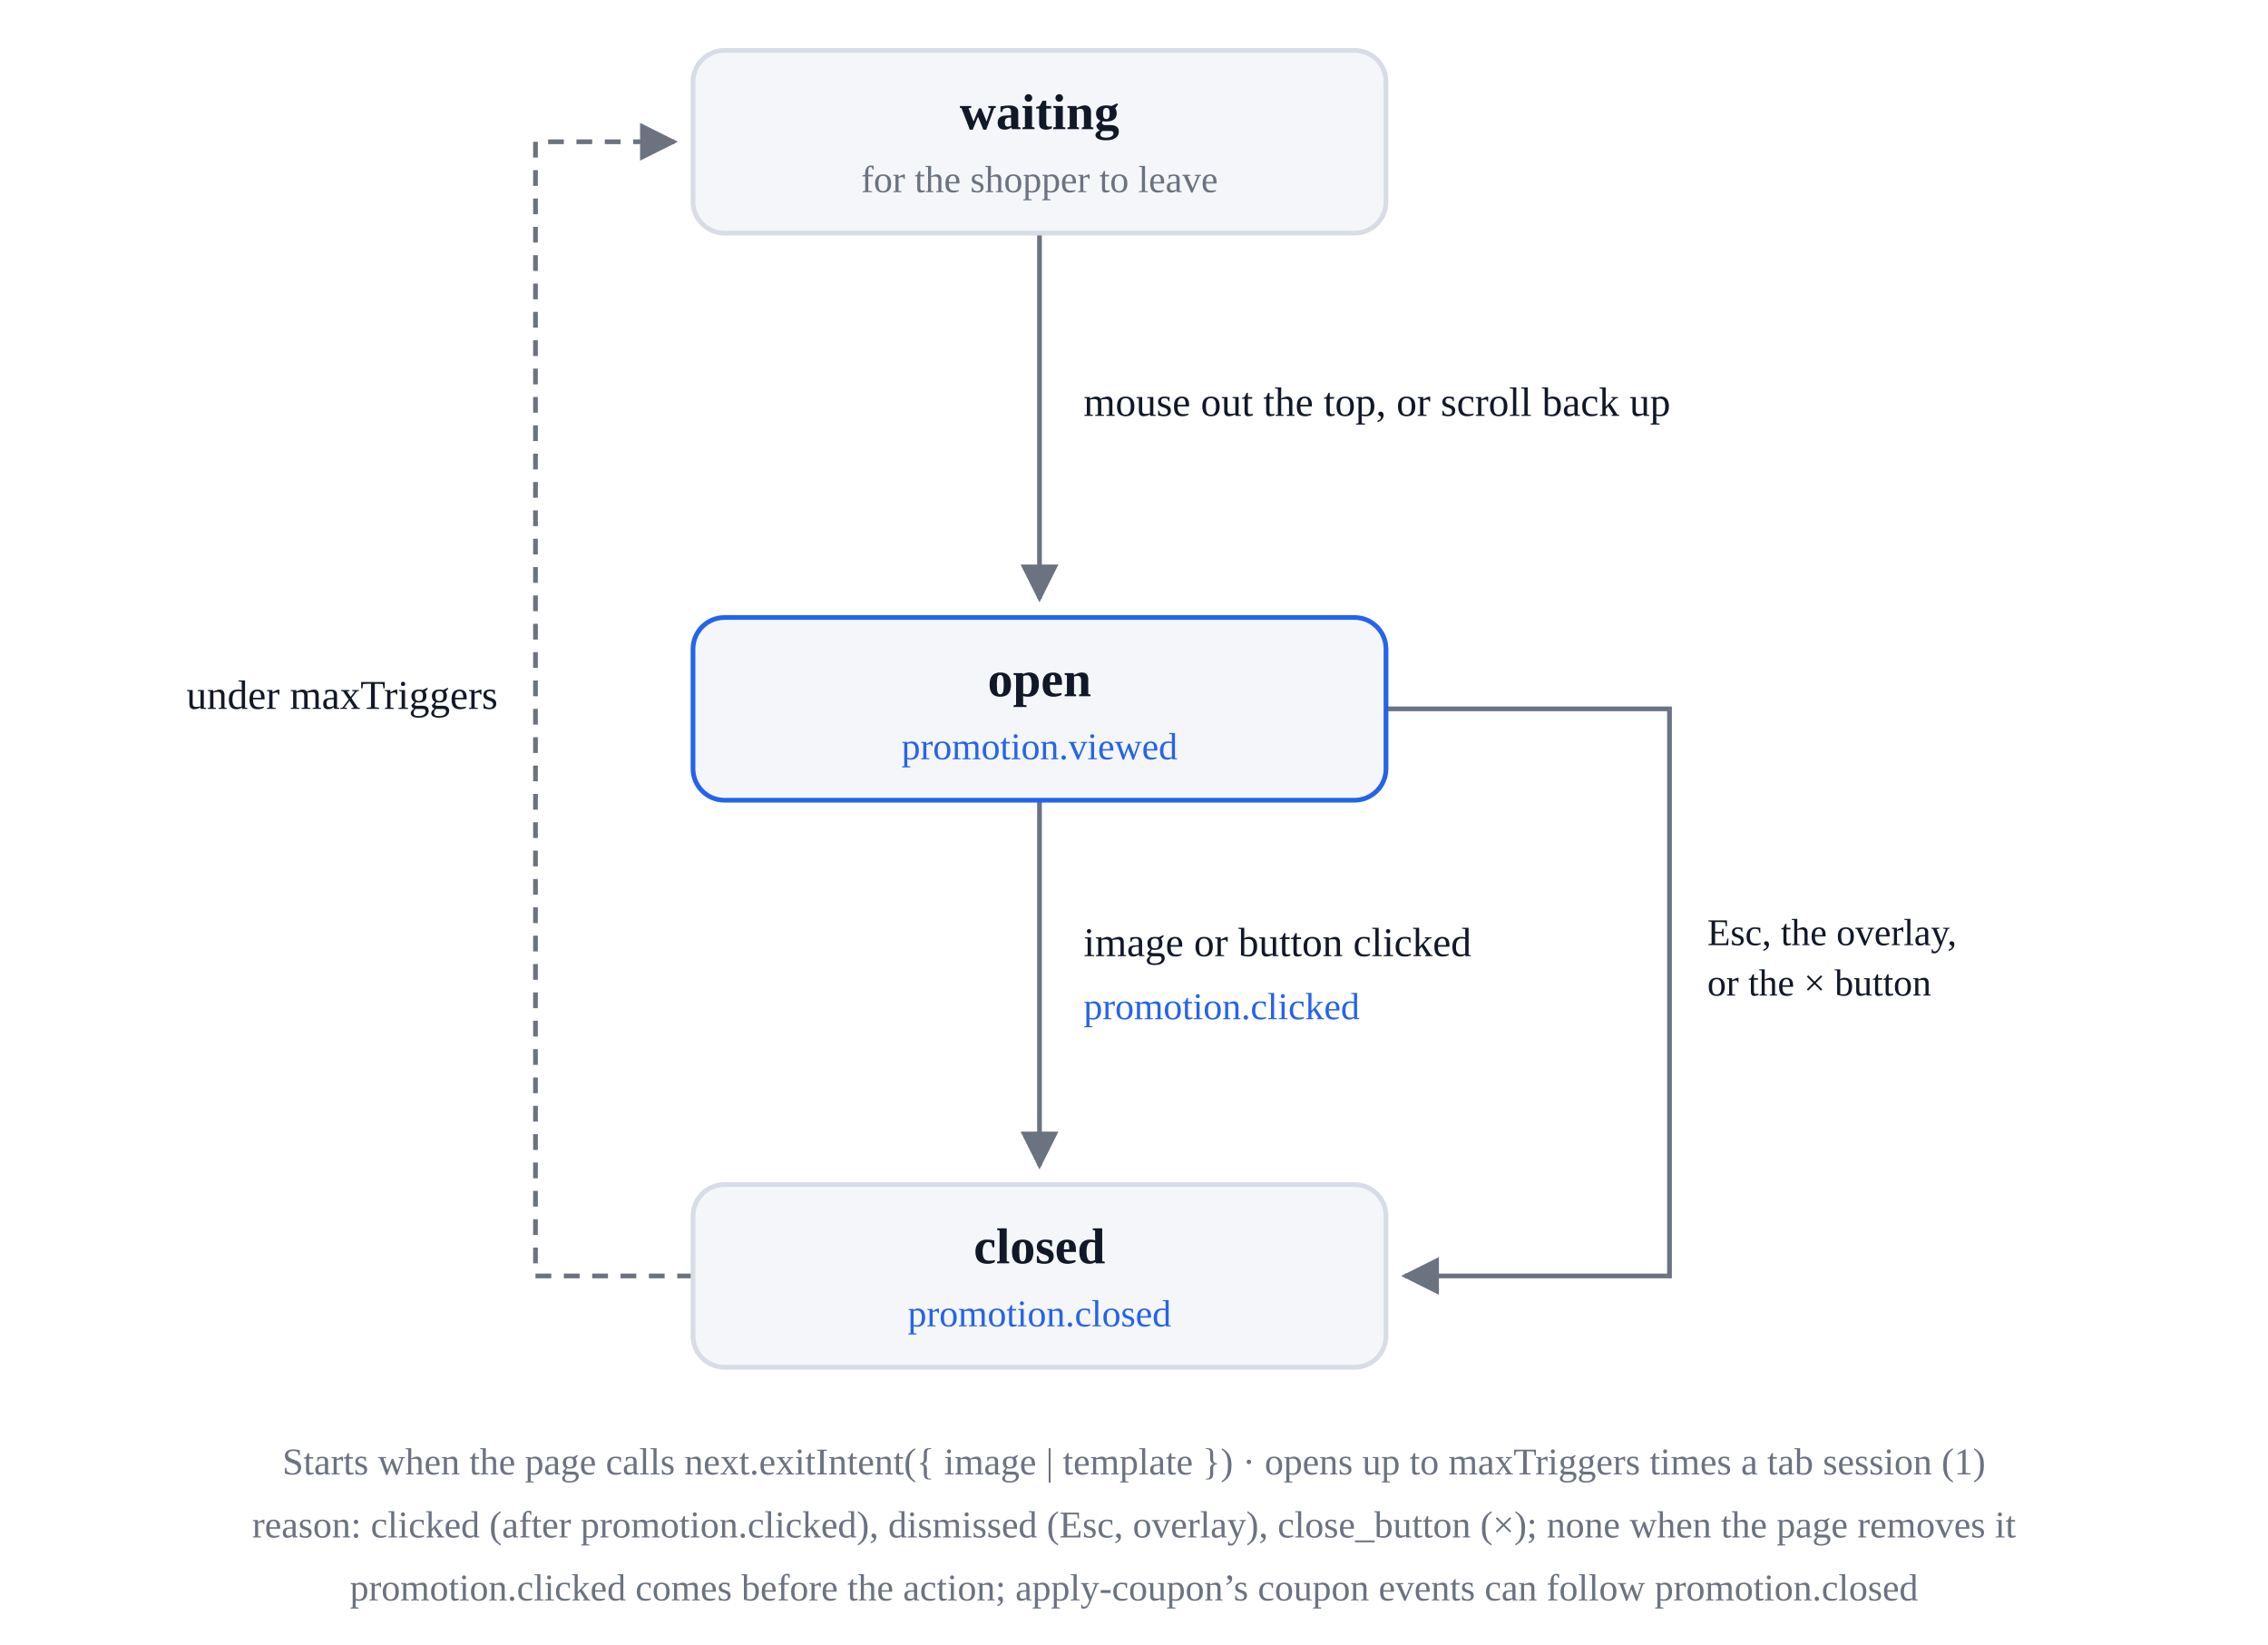
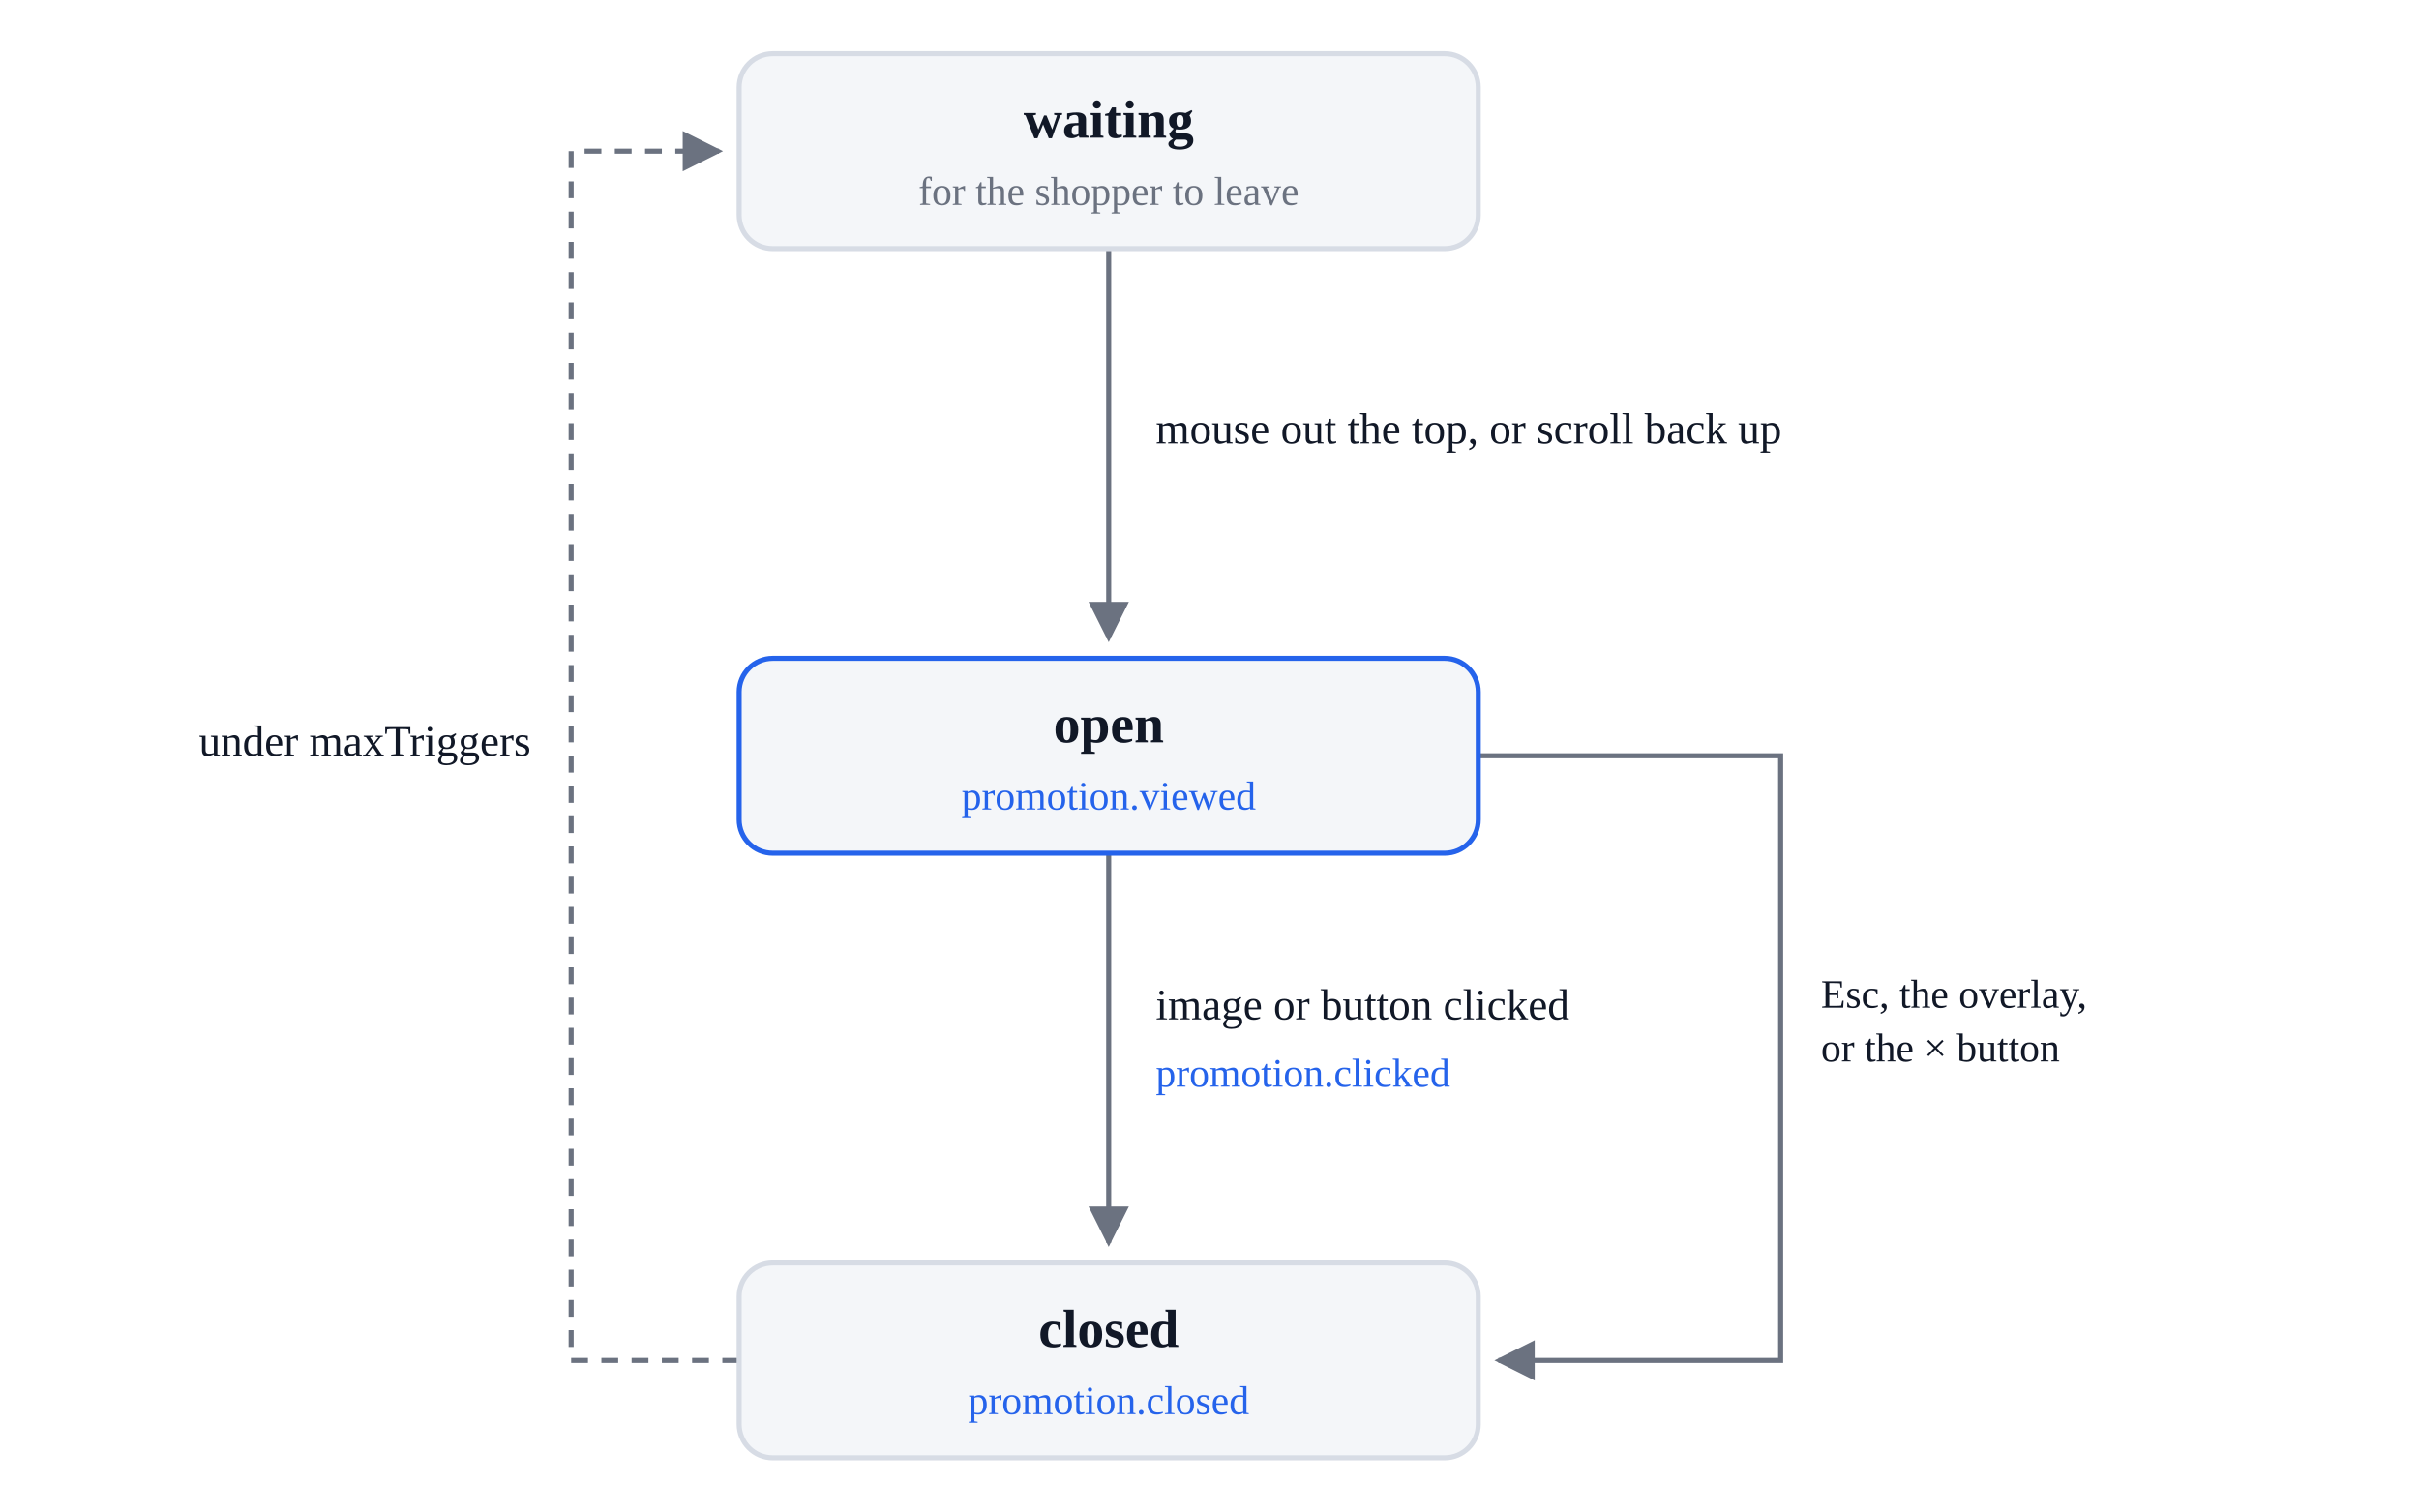
- <svg xmlns="http://www.w3.org/2000/svg" viewBox="0 0 720 522" width="720" height="522" role="img" aria-labelledby="promotions-lifecycle-title promotions-lifecycle-desc" style="font-family: var(--clean-font-body, system-ui, sans-serif)">
+ <svg xmlns="http://www.w3.org/2000/svg" viewBox="0 0 720 450" width="720" height="450" role="img" aria-labelledby="promotions-lifecycle-title promotions-lifecycle-desc" style="font-family: var(--clean-font-body, system-ui, sans-serif)">
  <defs>
    <marker id="promotions-lifecycle-arrow" viewBox="0 0 10 10" refX="9" refY="5" markerWidth="8" markerHeight="8" orient="auto-start-reverse">
      <path d="M0,0 L10,5 L0,10 z" style="fill: var(--clean-fg-muted, #6b7280)" />
    </marker>
  </defs>
  <g>
    <path d="M330 74 V190" marker-end="url(#promotions-lifecycle-arrow)" style="fill: none; stroke: var(--clean-fg-muted, #6b7280); stroke-width: 1.5" />
    <text x="344" y="132" text-anchor="start" style="fill: var(--clean-fg, #111827); font-size: 13px">mouse out the top, or scroll back up</text>
    <path d="M330 254 V370" marker-end="url(#promotions-lifecycle-arrow)" style="fill: none; stroke: var(--clean-fg-muted, #6b7280); stroke-width: 1.5" />
    <text x="344" y="303.5" text-anchor="start" style="fill: var(--clean-fg, #111827); font-size: 13px">image or button clicked</text>
    <text x="344" y="323.5" text-anchor="start" style="fill: var(--clean-accent, #2563eb); font-size: 12px; font-family: var(--clean-font-mono, ui-monospace, monospace)">promotion.clicked</text>
    <path d="M440 225 H530 V405 H446" marker-end="url(#promotions-lifecycle-arrow)" style="fill: none; stroke: var(--clean-fg-muted, #6b7280); stroke-width: 1.5" />
    <text x="542" y="300" text-anchor="start" style="fill: var(--clean-fg, #111827); font-size: 12px">Esc, the overlay,</text>
    <text x="542" y="316" text-anchor="start" style="fill: var(--clean-fg, #111827); font-size: 12px">or the × button</text>
    <path d="M220 405 H170 V45 H214" marker-end="url(#promotions-lifecycle-arrow)" style="fill: none; stroke: var(--clean-fg-muted, #6b7280); stroke-width: 1.5; stroke-dasharray: 5 4" />
    <text x="158" y="225" text-anchor="end" style="fill: var(--clean-fg, #111827); font-size: 13px">under maxTriggers</text>
  </g>
  <g text-anchor="middle">
    <rect x="220" y="16" width="220" height="58" rx="10" style="fill: var(--clean-bg-muted, #f4f6f9); stroke: var(--clean-border, #d7dce5); stroke-width: 1.5" />
    <text x="330" y="41" style="fill: var(--clean-fg, #111827); font-size: 16px; font-weight: 600">waiting</text>
    <text x="330" y="61" style="fill: var(--clean-fg-muted, #6b7280); font-size: 12px">for the shopper to leave</text>
    <rect x="220" y="196" width="220" height="58" rx="10" style="fill: var(--clean-bg-muted, #f4f6f9); stroke: var(--clean-accent, #2563eb); stroke-width: 1.5" />
    <text x="330" y="221" style="fill: var(--clean-fg, #111827); font-size: 16px; font-weight: 600">open</text>
    <text x="330" y="241" style="fill: var(--clean-accent, #2563eb); font-size: 12px; font-family: var(--clean-font-mono, ui-monospace, monospace)">promotion.viewed</text>
    <rect x="220" y="376" width="220" height="58" rx="10" style="fill: var(--clean-bg-muted, #f4f6f9); stroke: var(--clean-border, #d7dce5); stroke-width: 1.5" />
    <text x="330" y="401" style="fill: var(--clean-fg, #111827); font-size: 16px; font-weight: 600">closed</text>
    <text x="330" y="421" style="fill: var(--clean-accent, #2563eb); font-size: 12px; font-family: var(--clean-font-mono, ui-monospace, monospace)">promotion.closed</text>
  </g>
-   <text x="360" y="468" text-anchor="middle" style="font-size: 12px">
-     <tspan style="fill: var(--clean-fg-muted, #6b7280)">Starts when the page calls next.exitIntent({ image | template }) · opens up to maxTriggers times a tab session (1)</tspan>
-   </text>
-   <text x="360" y="488" text-anchor="middle" style="font-size: 12px">
-     <tspan style="fill: var(--clean-fg-muted, #6b7280)">reason: clicked (after promotion.clicked), dismissed (Esc, overlay), close_button (×); none when the page removes it</tspan>
-   </text>
-   <text x="360" y="508" text-anchor="middle" style="font-size: 12px">
-     <tspan style="fill: var(--clean-fg-muted, #6b7280)">promotion.clicked comes before the action; apply-coupon’s coupon events can follow promotion.closed</tspan>
-   </text>
</svg>
